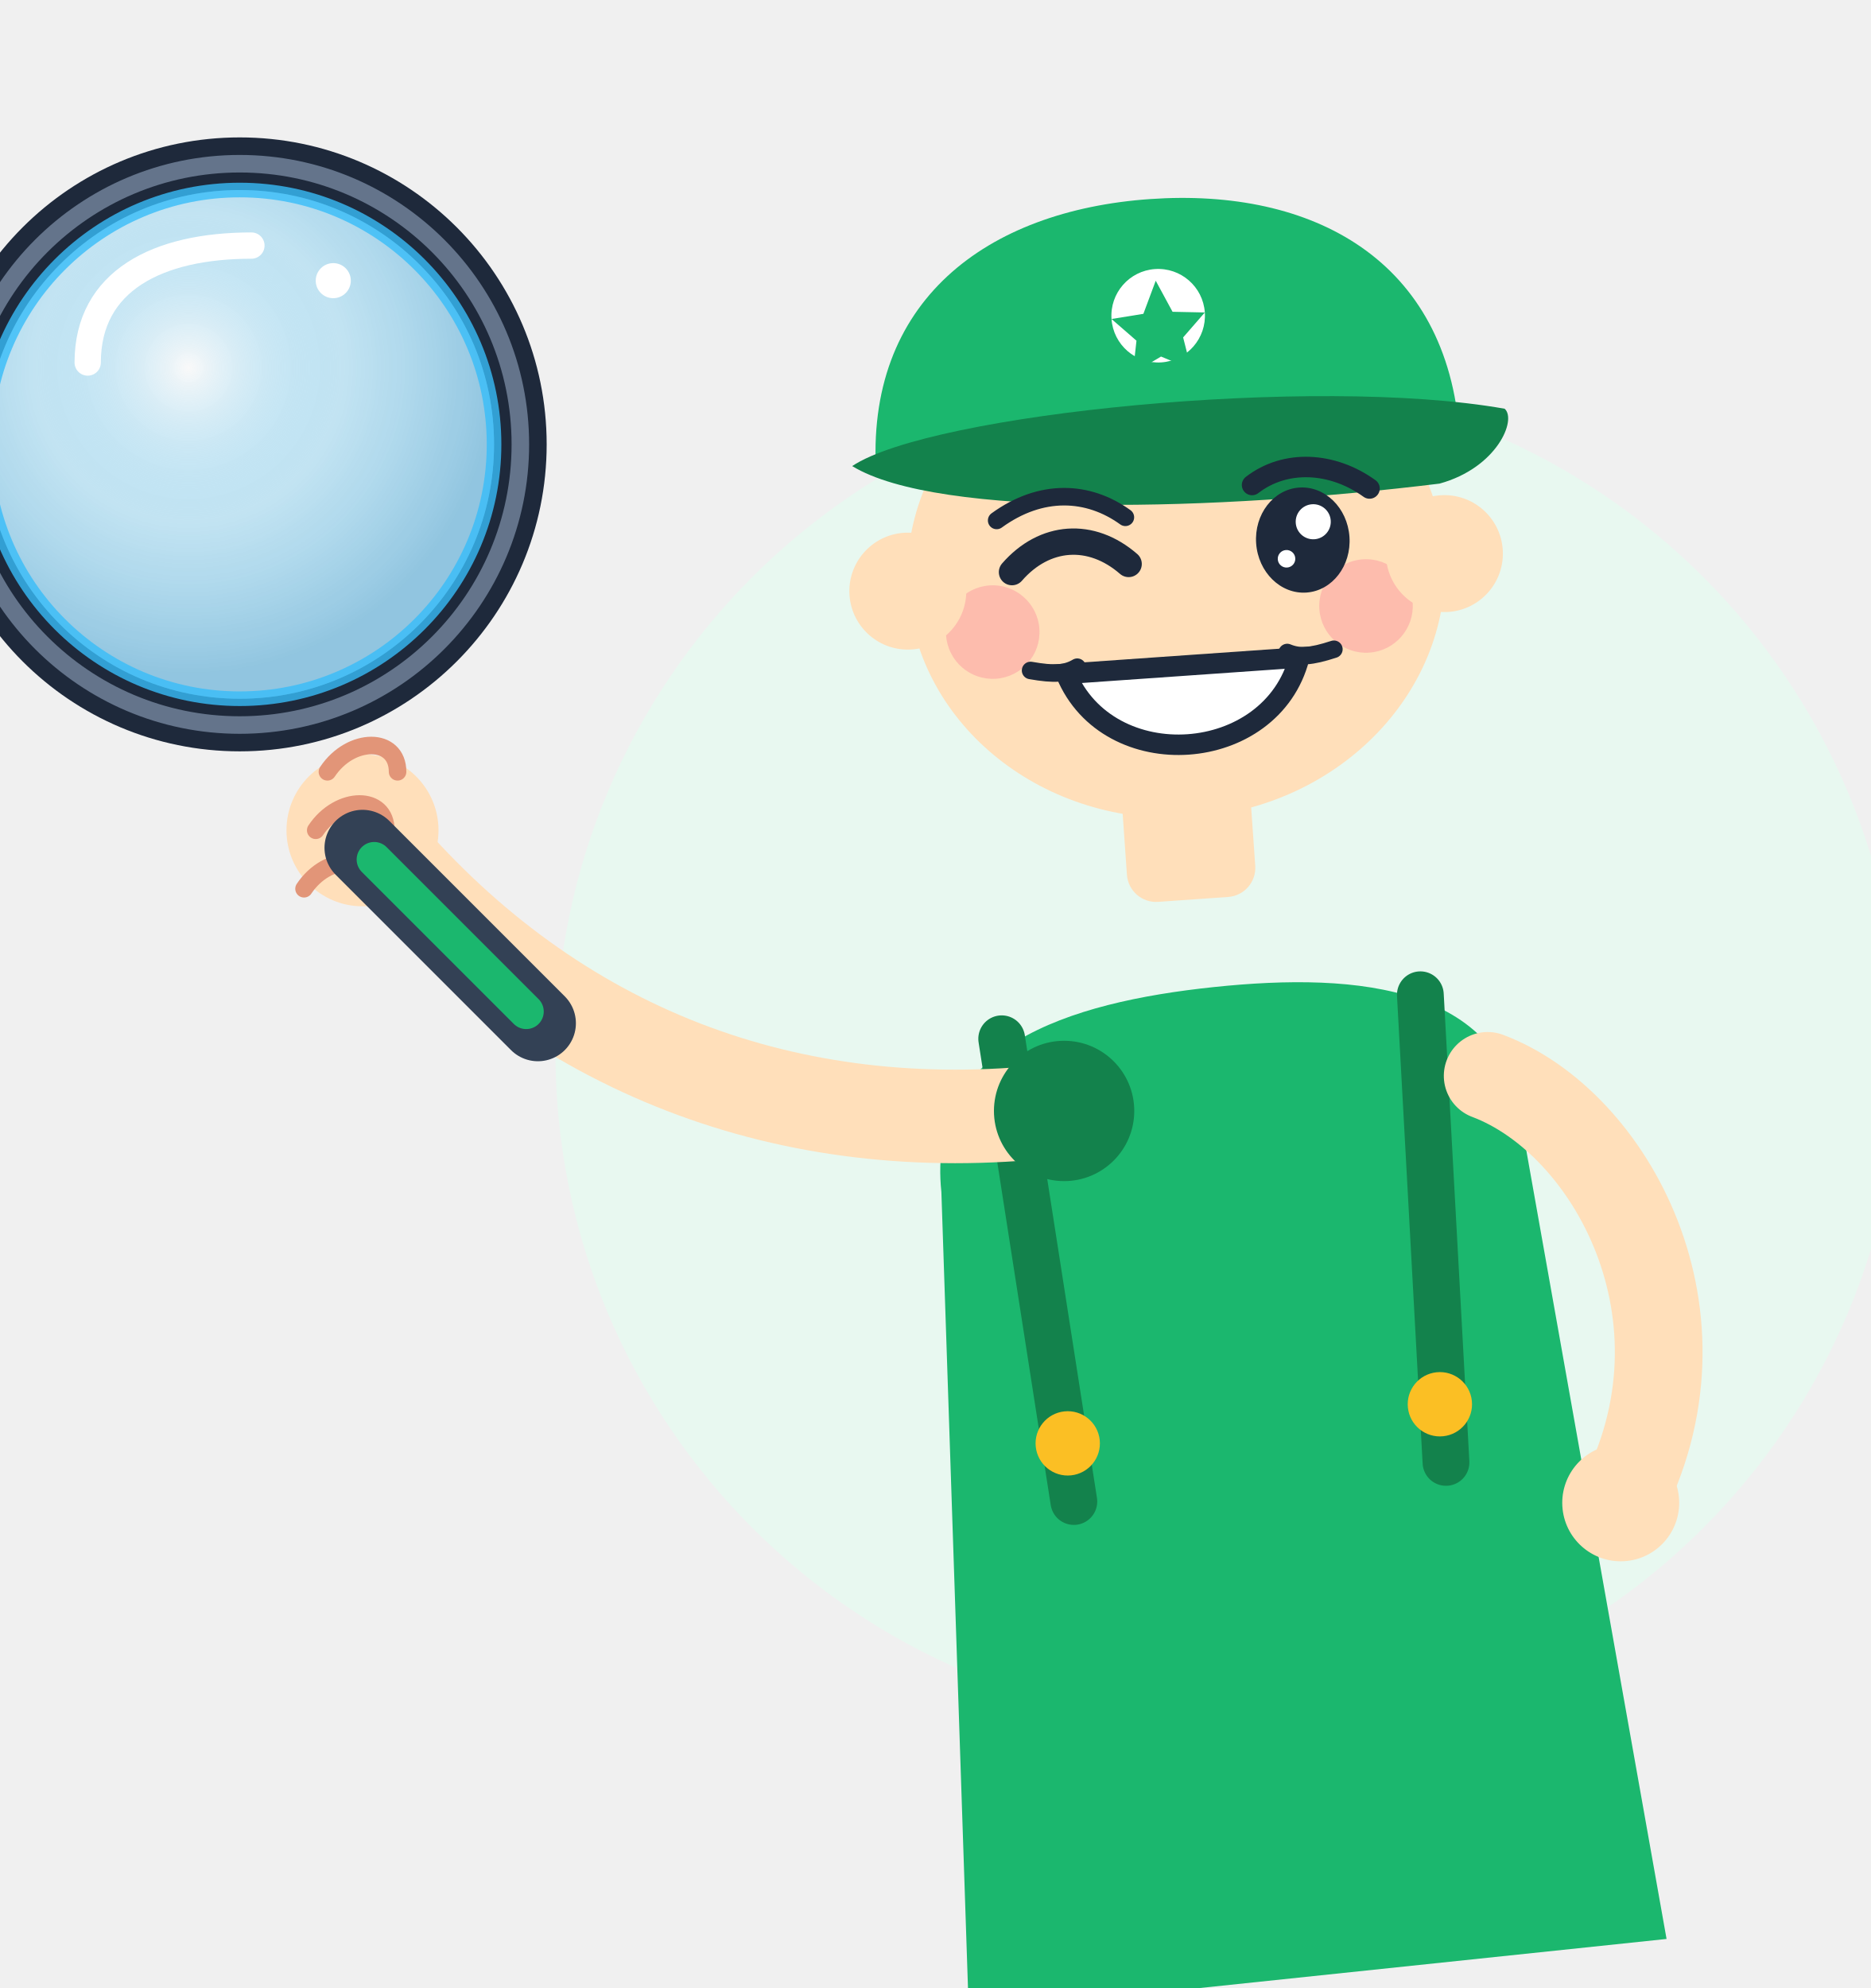
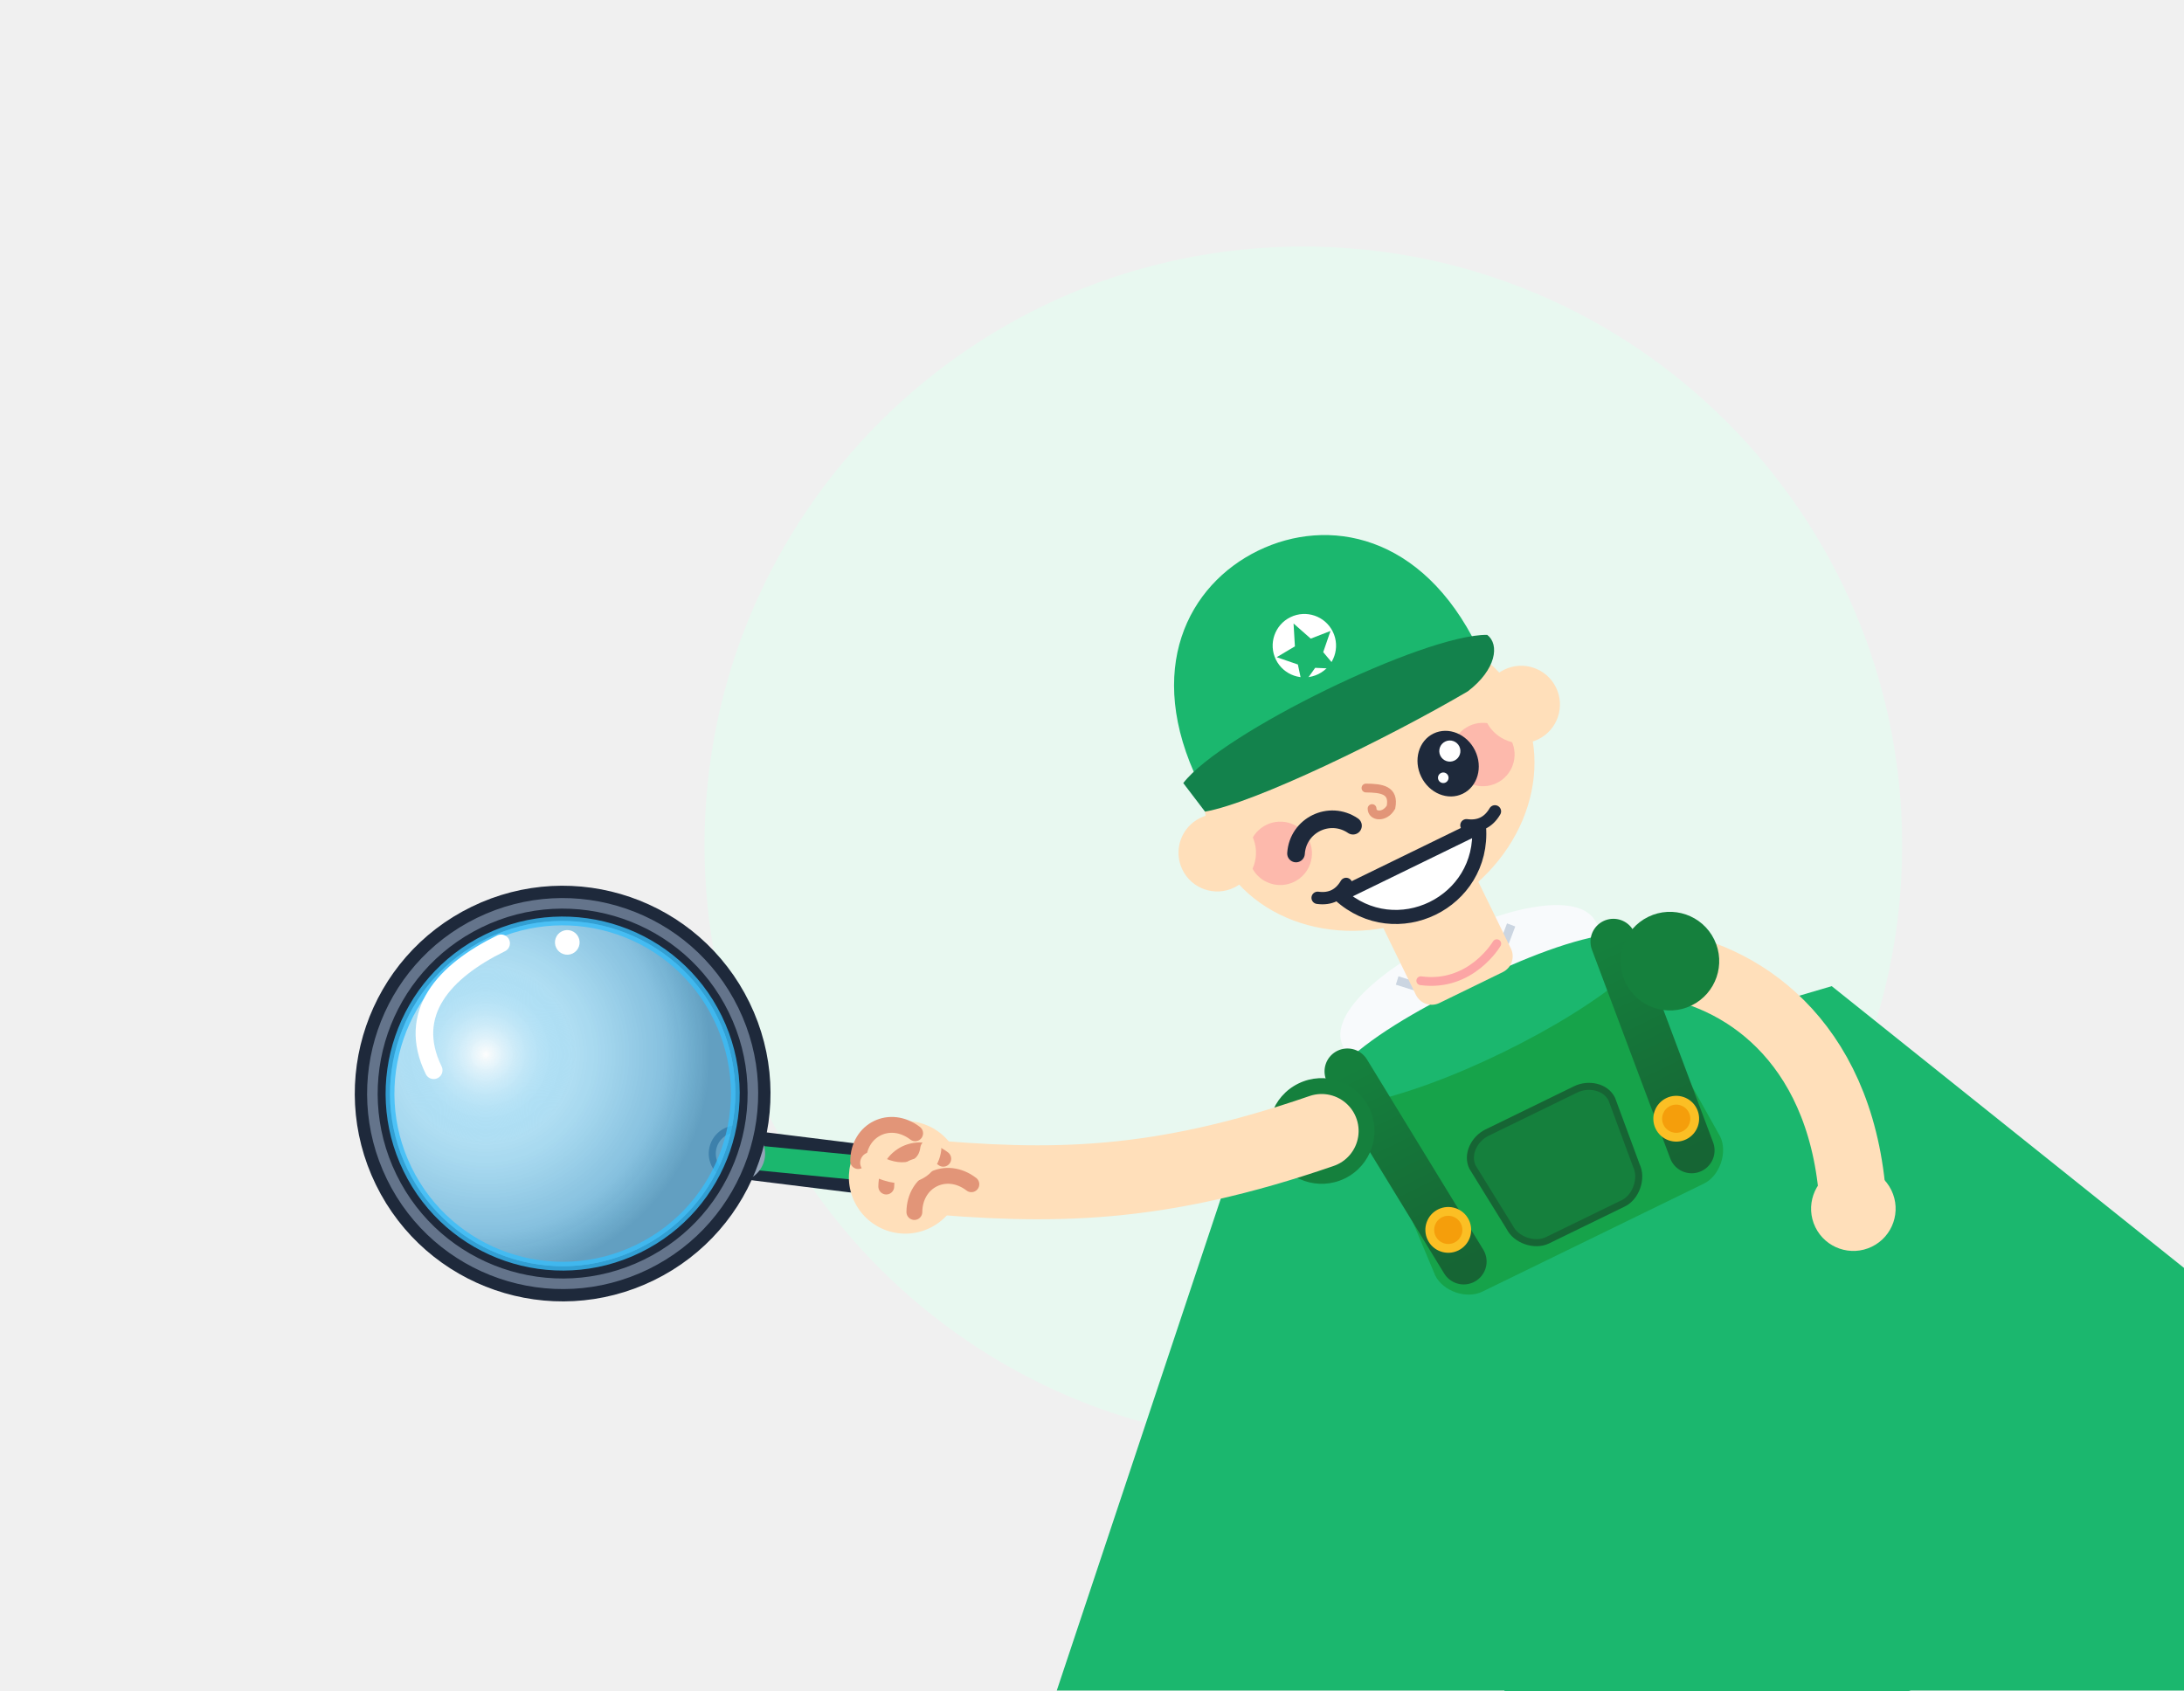
- <svg xmlns="http://www.w3.org/2000/svg" viewBox="0 0 320 340" fill="none">
+ <svg xmlns="http://www.w3.org/2000/svg" viewBox="0 0 620 480" fill="none">
  <defs>
-     <radialGradient id="lensReflect" cx="40%" cy="35%" r="60%">
-       <stop offset="0%" stop-color="#ffffff" stop-opacity="0.6" />
-       <stop offset="50%" stop-color="#38bdf8" stop-opacity="0.25" />
-       <stop offset="100%" stop-color="#0284c7" stop-opacity="0.4" />
+     <radialGradient id="lensReflect" cx="35%" cy="30%" r="65%">
+       <stop offset="0%" stop-color="#ffffff" stop-opacity="0.85" />
+       <stop offset="40%" stop-color="#38bdf8" stop-opacity="0.35" />
+       <stop offset="80%" stop-color="#0284c7" stop-opacity="0.45" />
+       <stop offset="100%" stop-color="#0369a1" stop-opacity="0.6" />
    </radialGradient>
+     <linearGradient id="strapGrad" x1="0" y1="0" x2="0" y2="1">
+       <stop offset="0%" stop-color="#15803d" />
+       <stop offset="100%" stop-color="#166534" />
+     </linearGradient>
  </defs>
-   <circle cx="210" cy="180" r="115" fill="#e8f8f0" />
-   <g transform="rotate(-6 200 240)">
-     <path d="M165 200 C165 175 190 170 215 170 C240 170 265 175 265 200 L275 340 H155 L165 200 Z" fill="#1bb76e" />
-     <path d="M178 175 L182 255" stroke="#13824c" stroke-width="8" stroke-linecap="round" />
-     <path d="M250 175 L246 255" stroke="#13824c" stroke-width="8" stroke-linecap="round" />
-     <circle cx="182" cy="245" r="5.5" fill="#fbbf24" />
-     <circle cx="246" cy="245" r="5.5" fill="#fbbf24" />
-     <path d="M260 190 C280 200 295 235 275 265" stroke="#ffdfba" stroke-width="15" stroke-linecap="round" />
-     <circle cx="275" cy="265" r="10" fill="#ffdfba" />
-   </g>
-   <g id="lens-arm">
-     <path d="M180 190 C135 195 95 180 65 145" stroke="#ffdfba" stroke-width="16" stroke-linecap="round" />
-     <circle cx="182" cy="190" r="12" fill="#13824c" />
-     <circle cx="62" cy="142" r="13" fill="#ffdfba" />
-     <path d="M68 132 C68 126 60 126 56 132" stroke="#e29578" stroke-width="3" stroke-linecap="round" />
-     <path d="M66 142 C66 136 58 136 54 142" stroke="#e29578" stroke-width="3" stroke-linecap="round" />
-     <path d="M64 152 C64 146 56 146 52 152" stroke="#e29578" stroke-width="3" stroke-linecap="round" />
-     <line x1="62" y1="145" x2="92" y2="175" stroke="#334155" stroke-width="13" stroke-linecap="round" />
-     <line x1="64" y1="147" x2="90" y2="173" stroke="#1bb76e" stroke-width="6" stroke-linecap="round" />
-     <g transform="translate(-15, 20)">
-       <circle cx="56" cy="56" r="48" fill="none" stroke="#1e293b" stroke-width="9" />
-       <circle cx="56" cy="56" r="48" fill="none" stroke="#64748b" stroke-width="3" />
-       <circle cx="56" cy="56" r="43.5" fill="url(#lensReflect)" />
-       <circle cx="56" cy="56" r="43.5" stroke="#38bdf8" stroke-width="2.5" stroke-opacity="0.8" />
-       <path d="M30 42 C30 28 42 22 58 22" stroke="#ffffff" stroke-width="4.5" stroke-linecap="round" />
-       <circle cx="72" cy="28" r="3" fill="#ffffff" />
-     </g>
-   </g>
-   <g transform="rotate(-4 200 110)">
-     <rect x="190" y="130" width="22" height="24" fill="#ffdfba" rx="5" />
-     <ellipse cx="202" cy="98" rx="46" ry="42" fill="#ffdfba" />
-     <circle cx="170" cy="106" r="8" fill="#fca5a5" fill-opacity="0.6" />
-     <circle cx="234" cy="106" r="8" fill="#fca5a5" fill-opacity="0.6" />
-     <circle cx="156" cy="98" r="10" fill="#ffdfba" />
-     <circle cx="248" cy="98" r="10" fill="#ffdfba" />
-     <path d="M152 78 C152 48 174 34 202 34 C230 34 252 48 252 78 H152 Z" fill="#1bb76e" />
-     <path d="M148 76 C162 68 228 66 260 74 C262 76 258 84 248 86 C210 88 162 86 148 76 Z" fill="#13824c" />
-     <circle cx="202" cy="54" r="8" fill="#ffffff" />
-     <path d="M202 48 L204.5 53.5 L210 54 L206 58 L207 63.5 L202 61 L197 63.5 L198 58 L194 54 L199.5 53.5 Z" fill="#1bb76e" />
-     <path d="M174 96 C180 90 188 90 194 96" stroke="#1e293b" stroke-width="4.5" stroke-linecap="round" />
-     <path d="M172 87 C180 82 188 83 194 88" stroke="#1e293b" stroke-width="3" stroke-linecap="round" />
-     <ellipse cx="224" cy="94" rx="8" ry="9" fill="#1e293b" />
-     <circle cx="226" cy="91" r="3" fill="#ffffff" />
-     <circle cx="221" cy="97" r="1.5" fill="#ffffff" />
-     <path d="M216 84 C222 80 230 81 236 86" stroke="#1e293b" stroke-width="3.5" stroke-linecap="round" />
-     <path d="M182 114 C188 132 216 132 222 114 Z" fill="#ffffff" stroke="#1e293b" stroke-width="3.5" />
-     <line x1="182" y1="114" x2="222" y2="114" stroke="#1e293b" stroke-width="3" />
-     <path d="M176 113 C180 114 182 114 184 113" stroke="#1e293b" stroke-width="3" stroke-linecap="round" />
-     <path d="M220 113 C222 114 224 114 228 113" stroke="#1e293b" stroke-width="3" stroke-linecap="round" />
+   <circle cx="370" cy="240" r="170" fill="#e8f8f0" />
+   <path d="M300 480 L350 330 L520 280 L620 360 L620 480 Z" fill="#1bb76e" />
+   <g transform="translate(415, 275) rotate(-26)">
+     <path d="M-40 5 C-40 -15 40 -15 40 5 L45 35 L-45 35 Z" fill="#f8fafc" />
+     <path d="M-18 -5 L0 12 L18 -5" stroke="#cbd5e1" stroke-width="2.5" fill="none" />
+     <path d="M-60 30 C-60 10 -35 5 0 5 C35 5 60 10 60 30 L85 240 L-85 240 Z" fill="#1bb76e" />
+     <path d="M-42 22 C-20 28 20 28 42 22 L45 75 C45 80 40 85 35 85 L-35 85 C-40 85 -45 80 -45 75 Z" fill="#16a34a" />
+     <path d="M-22 52 C-22 48 -18 45 -14 45 L14 45 C18 45 22 48 22 52 L20 72 C20 76 16 80 12 80 L-12 80 C-16 80 -20 76 -20 72 Z" fill="#15803d" stroke="#166534" stroke-width="2" />
+     <path d="M-42 12 L-36 75" stroke="url(#strapGrad)" stroke-width="13" stroke-linecap="round" />
+     <path d="M42 12 L36 75" stroke="url(#strapGrad)" stroke-width="13" stroke-linecap="round" />
+     <circle cx="-36" cy="65" r="6.5" fill="#fbbf24" />
+     <circle cx="-36" cy="65" r="4" fill="#f59e0b" />
+     <circle cx="36" cy="65" r="6.5" fill="#fbbf24" />
+     <circle cx="36" cy="65" r="4" fill="#f59e0b" />
+     <path d="M52 24 C72 38 88 68 70 110" stroke="#ffdfba" stroke-width="19" stroke-linecap="round" />
+     <circle cx="54" cy="24" r="14" fill="#15803d" />
+     <circle cx="70" cy="110" r="12" fill="#ffdfba" />
+     <circle cx="-56" cy="24" r="15" fill="#15803d" />
+     <path d="M-56 24 C-105 18 -132 5 -165 -15" stroke="#ffdfba" stroke-width="21" stroke-linecap="round" />
+     <line x1="-165" y1="-15" x2="-208" y2="-43" stroke="#1e293b" stroke-width="14" stroke-linecap="round" />
+     <line x1="-167" y1="-17" x2="-206" y2="-41" stroke="#1bb76e" stroke-width="7" stroke-linecap="round" />
+     <circle cx="-208" cy="-43" r="8" fill="#94a3b8" />
+     <circle cx="-208" cy="-43" r="6" fill="#f1f5f9" />
+     <circle cx="-168" cy="-16" r="16" fill="#ffdfba" />
+     <path d="M-160 -26 C-164 -34 -174 -34 -178 -26" stroke="#e29578" stroke-width="4.5" stroke-linecap="round" />
+     <path d="M-156 -16 C-160 -24 -170 -24 -174 -16" stroke="#e29578" stroke-width="4.5" stroke-linecap="round" />
+     <path d="M-152 -6 C-156 -14 -166 -14 -170 -6" stroke="#e29578" stroke-width="4.5" stroke-linecap="round" />
+     <path d="M-175 -24 C-170 -16 -162 -14 -158 -20" stroke="#ffdfba" stroke-width="6" stroke-linecap="round" />
+     <circle cx="-245" cy="-80" r="54" fill="none" stroke="#1e293b" stroke-width="10" />
+     <circle cx="-245" cy="-80" r="54" fill="none" stroke="#64748b" stroke-width="3" />
+     <circle cx="-245" cy="-80" r="49" fill="url(#lensReflect)" />
+     <circle cx="-245" cy="-80" r="49" stroke="#38bdf8" stroke-width="2.5" stroke-opacity="0.8" />
+     <path d="M-275 -102 C-275 -120 -260 -126 -242 -126" stroke="#ffffff" stroke-width="5" stroke-linecap="round" />
+     <circle cx="-225" cy="-118" r="3.5" fill="#ffffff" />
+     <rect x="-15" y="-28" width="30" height="34" fill="#ffdfba" rx="5" />
+     <path d="M-12 -2 C0 6 12 -2 12 -2" stroke="#fca5a5" stroke-width="2.5" stroke-linecap="round" fill="none" />
+     <ellipse cx="0" cy="-60" rx="48" ry="42" fill="#ffdfba" />
+     <circle cx="-32" cy="-52" r="9" fill="#fca5a5" fill-opacity="0.65" />
+     <circle cx="32" cy="-52" r="9" fill="#fca5a5" fill-opacity="0.65" />
+     <path d="M-2 -58 C2 -56 5 -54 2 -50 C-1 -48 -4 -50 -3 -52" stroke="#e29578" stroke-width="2.5" fill="none" stroke-linecap="round" />
+     <circle cx="-48" cy="-60" r="11" fill="#ffdfba" />
+     <circle cx="48" cy="-60" r="11" fill="#ffdfba" />
+     <path d="M-44 -80 C-44 -116 -22 -132 0 -132 C22 -132 44 -116 44 -80 Z" fill="#1bb76e" />
+     <path d="M-48 -82 C-32 -90 32 -90 48 -82 C50 -78 46 -72 36 -70 C10 -68 -32 -68 -46 -72 Z" fill="#13824c" />
+     <circle cx="0" cy="-102" r="9" fill="#ffffff" />
+     <path d="M0 -109 L2.5 -103 L8.5 -102.5 L4 -98 L5.5 -92 L0 -95 L-5.5 -92 L-4 -98 L-8.5 -102.5 L-2.5 -103 Z" fill="#1bb76e" />
+     <path d="M-28 -50 C-24 -57 -14 -57 -10 -50" stroke="#1e293b" stroke-width="5" stroke-linecap="round" />
+     <ellipse cx="22" cy="-54" rx="8.5" ry="9.5" fill="#1e293b" />
+     <circle cx="24" cy="-57" r="3" fill="#ffffff" />
+     <circle cx="19" cy="-51" r="1.5" fill="#ffffff" />
+     <path d="M-22 -34 C-14 -14 14 -14 22 -34 Z" fill="#ffffff" stroke="#1e293b" stroke-width="4" />
+     <line x1="-22" y1="-34" x2="22" y2="-34" stroke="#1e293b" stroke-width="3" />
+     <path d="M-28 -36 C-25 -34 -22 -34 -19 -36" stroke="#1e293b" stroke-width="3.5" stroke-linecap="round" />
+     <path d="M19 -36 C22 -34 25 -34 28 -36" stroke="#1e293b" stroke-width="3.5" stroke-linecap="round" />
  </g>
</svg>
